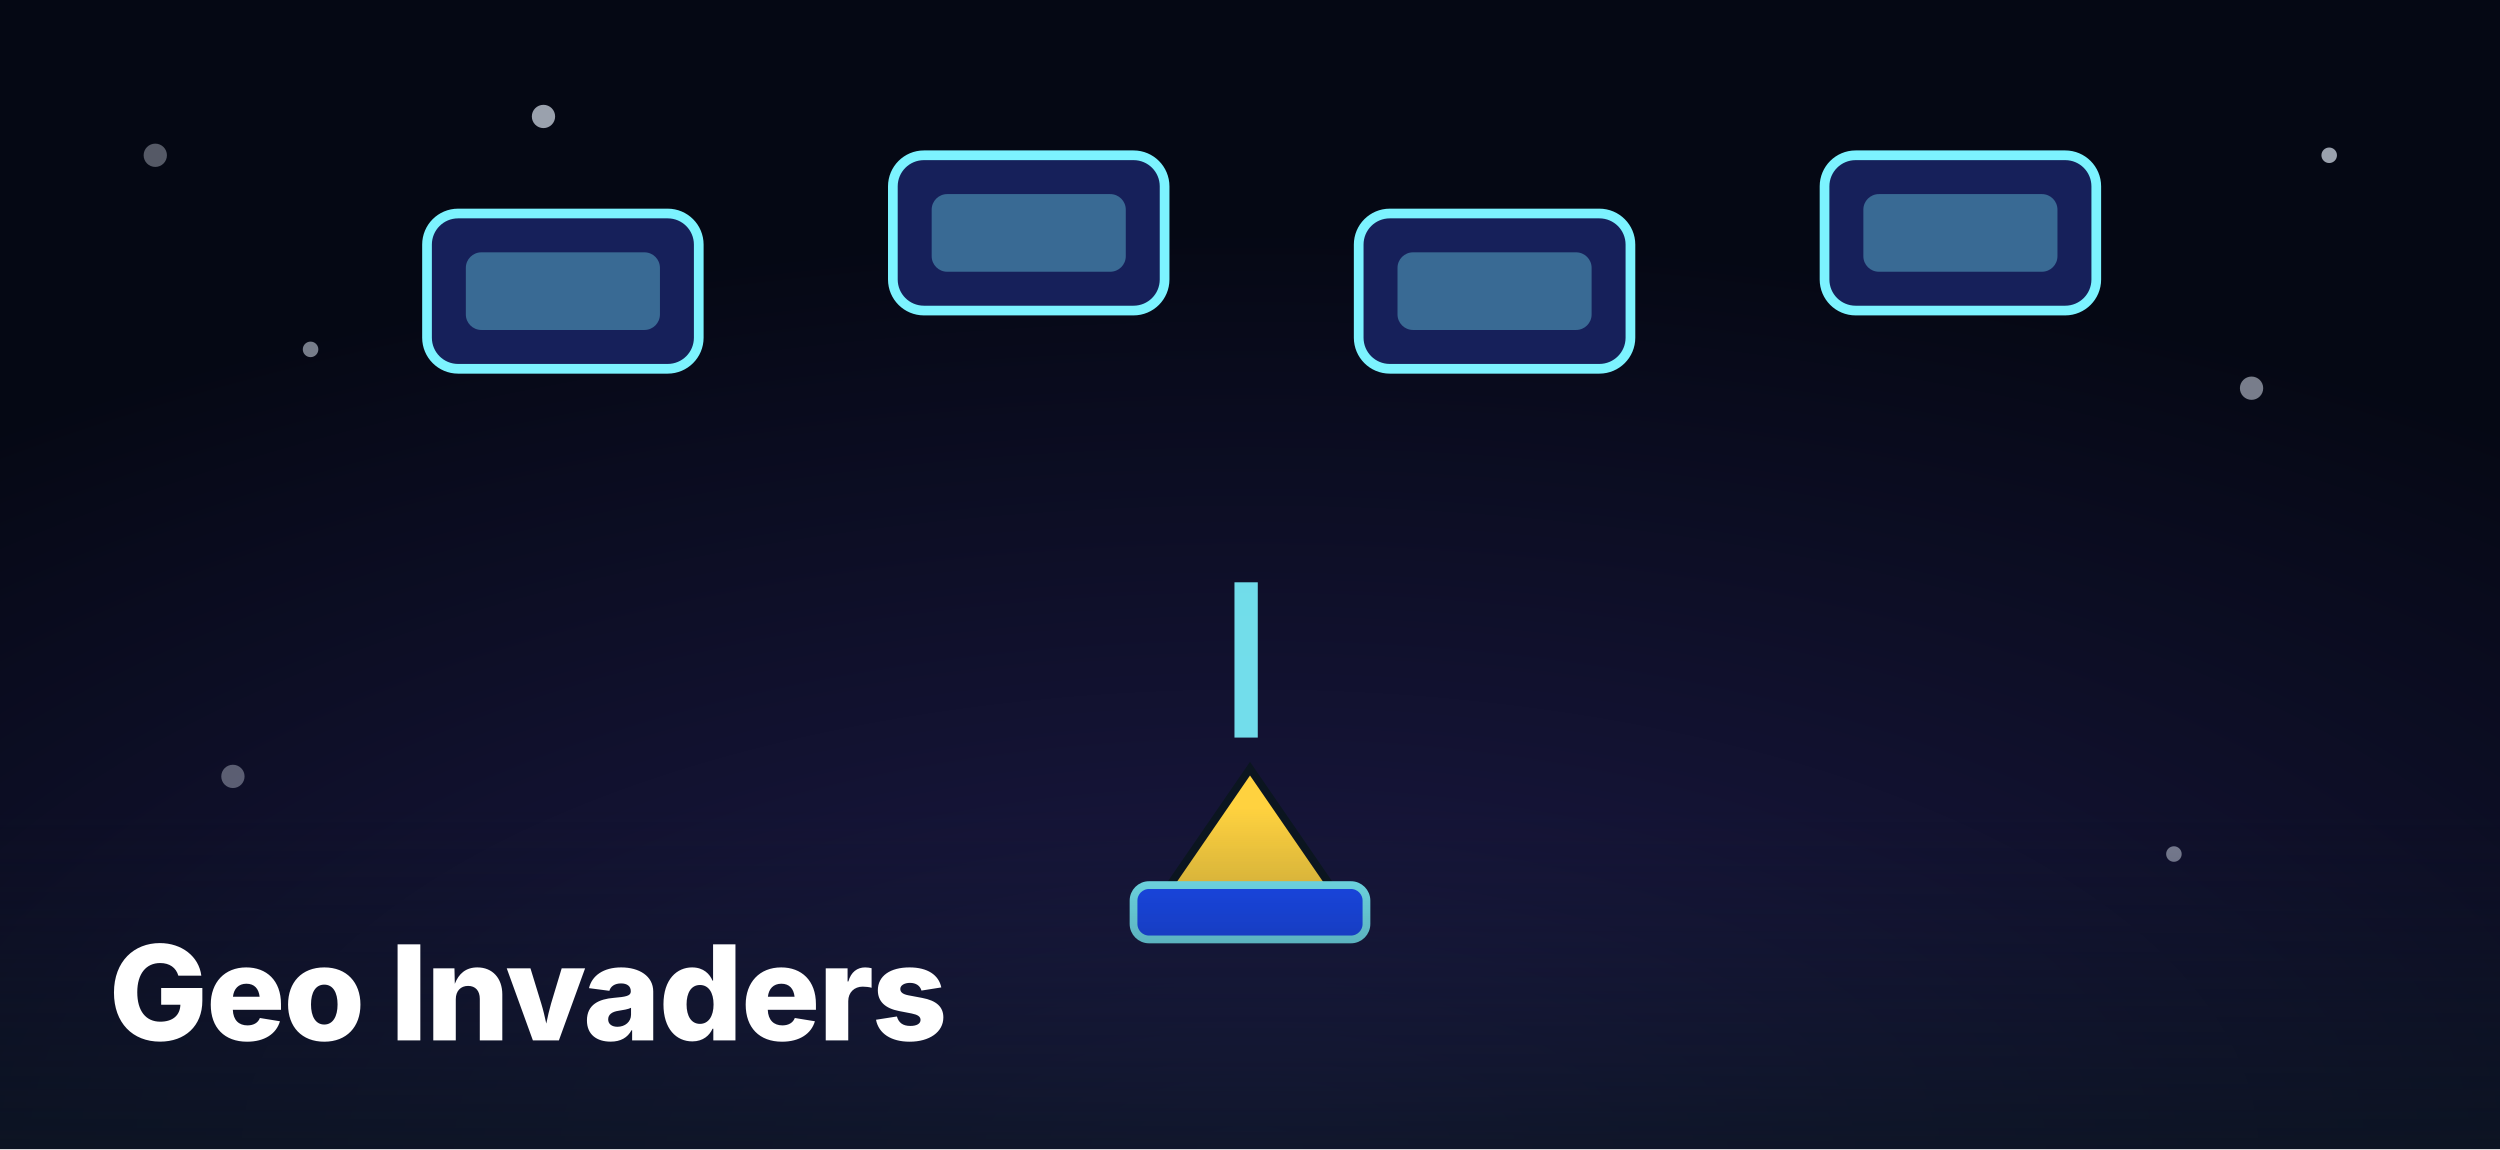
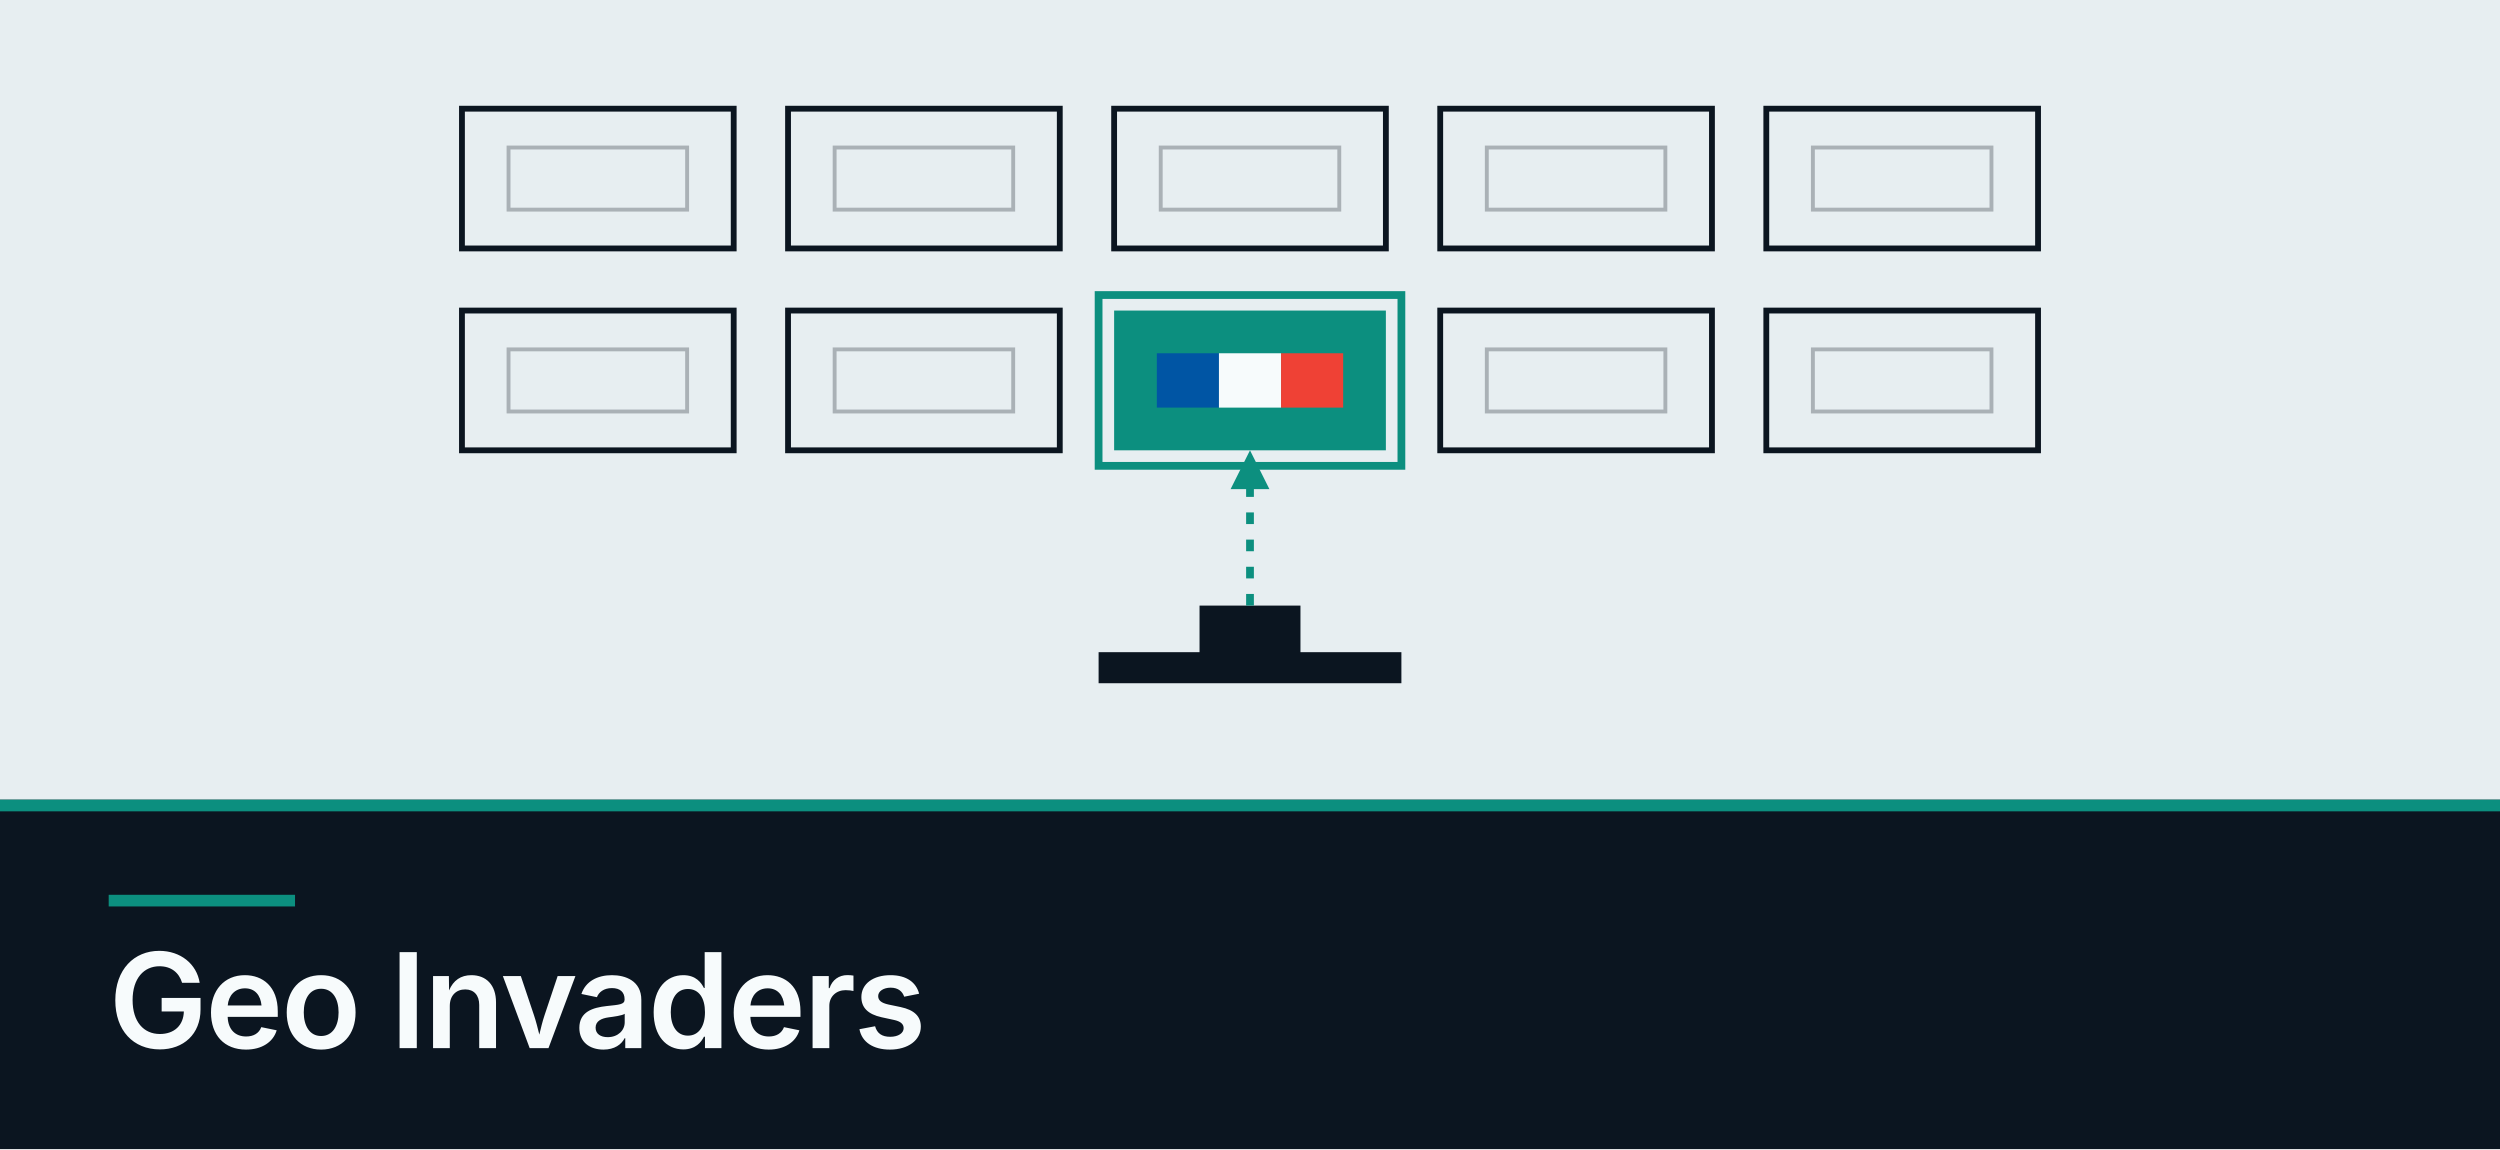
<svg xmlns="http://www.w3.org/2000/svg" viewBox="0 0 644 296" width="644" height="296" role="img" aria-label="Geo Invaders">
-   <defs>
-     <radialGradient id="bg" cx="50%" cy="100%" r="80%">
-       <stop offset="0%" stop-color="#1E1B4B" />
-       <stop offset="100%" stop-color="#050814" />
-     </radialGradient>
-   </defs>
-   <rect width="644" height="296" fill="url(#bg)" />
-   <circle cx="40" cy="40" r="3" fill="#EAF2FF" opacity="0.35" />
-   <circle cx="80" cy="90" r="2" fill="#EAF2FF" opacity="0.5" />
-   <circle cx="140" cy="30" r="3" fill="#EAF2FF" opacity="0.65" />
-   <circle cx="520" cy="50" r="2" fill="#EAF2FF" opacity="0.35" />
-   <circle cx="580" cy="100" r="3" fill="#EAF2FF" opacity="0.5" />
-   <circle cx="600" cy="40" r="2" fill="#EAF2FF" opacity="0.65" />
-   <circle cx="60" cy="200" r="3" fill="#EAF2FF" opacity="0.35" />
-   <circle cx="560" cy="220" r="2" fill="#EAF2FF" opacity="0.5" />
-   <g transform="translate(110,55)">
-     <rect width="70" height="40" rx="8" fill="#16205A" stroke="#7CF3FF" stroke-width="2.5" />
-     <rect x="10" y="10" width="50" height="20" rx="4" fill="#7CF3FF" opacity=".35" />
+   <rect width="644" height="296" fill="#E7EEF1" />
+   <rect x="0" y="206" width="644" height="90" fill="#0B1520" />
+   <rect x="0" y="206" width="644" height="3" fill="#0C8F7F" />
+   <g fill="none" stroke="#0B1520" stroke-width="1.5">
+     <rect x="119" y="28" width="70" height="36" />
+     <rect x="203" y="28" width="70" height="36" />
+     <rect x="287" y="28" width="70" height="36" />
+     <rect x="371" y="28" width="70" height="36" />
+     <rect x="455" y="28" width="70" height="36" />
+     <rect x="119" y="80" width="70" height="36" />
+     <rect x="203" y="80" width="70" height="36" />
+     <rect x="371" y="80" width="70" height="36" />
+     <rect x="455" y="80" width="70" height="36" />
  </g>
-   <g transform="translate(230,40)">
-     <rect width="70" height="40" rx="8" fill="#16205A" stroke="#7CF3FF" stroke-width="2.5" />
-     <rect x="10" y="10" width="50" height="20" rx="4" fill="#7CF3FF" opacity=".35" />
+   <g fill="none" stroke="#0B1520" stroke-opacity="0.28" stroke-width="1">
+     <rect x="131" y="38" width="46" height="16" />
+     <rect x="215" y="38" width="46" height="16" />
+     <rect x="299" y="38" width="46" height="16" />
+     <rect x="383" y="38" width="46" height="16" />
+     <rect x="467" y="38" width="46" height="16" />
+     <rect x="131" y="90" width="46" height="16" />
+     <rect x="215" y="90" width="46" height="16" />
+     <rect x="383" y="90" width="46" height="16" />
+     <rect x="467" y="90" width="46" height="16" />
  </g>
-   <g transform="translate(350,55)">
-     <rect width="70" height="40" rx="8" fill="#16205A" stroke="#7CF3FF" stroke-width="2.5" />
-     <rect x="10" y="10" width="50" height="20" rx="4" fill="#7CF3FF" opacity=".35" />
+   <rect x="283" y="76" width="78" height="44" fill="none" stroke="#0C8F7F" stroke-width="2" />
+   <rect x="287" y="80" width="70" height="36" fill="#0C8F7F" />
+   <g transform="translate(298,91)">
+     <rect width="16" height="14" fill="#0055A4" />
+     <rect x="16" width="16" height="14" fill="#F7FBFC" />
+     <rect x="32" width="16" height="14" fill="#EF4135" />
  </g>
-   <g transform="translate(470,40)">
-     <rect width="70" height="40" rx="8" fill="#16205A" stroke="#7CF3FF" stroke-width="2.5" />
-     <rect x="10" y="10" width="50" height="20" rx="4" fill="#7CF3FF" opacity=".35" />
-   </g>
-   <rect x="318" y="150" width="6" height="40" fill="#7CF3FF" opacity=".9" />
-   <path d="M300 230 L322 198 L344 230 Z" fill="#FFD23F" stroke="#0B1520" stroke-width="2" />
-   <rect x="292" y="228" width="60" height="14" rx="4" fill="#1B4DFF" stroke="#7CF3FF" stroke-width="2" />
-   <defs>
-     <linearGradient id="titleFade" x1="0" y1="0" x2="0" y2="1">
-       <stop offset="0%" stop-color="#0B1520" stop-opacity="0" />
-       <stop offset="100%" stop-color="#0B1520" stop-opacity="0.72" />
-     </linearGradient>
-   </defs>
-   <rect x="0" y="208" width="644" height="88" fill="url(#titleFade)" />
-   <text x="28" y="268" font-family="system-ui,-apple-system,BlinkMacSystemFont,Segoe UI,sans-serif" font-size="34" font-weight="800" fill="#FFFFFF" letter-spacing="-0.5">Geo Invaders</text>
+   <rect x="283" y="168" width="78" height="8" fill="#0B1520" />
+   <rect x="309" y="156" width="26" height="14" fill="#0B1520" />
+   <line x1="322" y1="156" x2="322" y2="120" stroke="#0C8F7F" stroke-width="2" stroke-dasharray="3 4" />
+   <polygon points="322,116 317,126 327,126" fill="#0C8F7F" />
+   <line x1="28" y1="232" x2="76" y2="232" stroke="#0C8F7F" stroke-width="3" />
+   <text x="28" y="270" font-family="Inter, 'Noto Sans', 'Segoe UI', Helvetica, Arial, sans-serif" font-size="34" font-weight="600" fill="#F7FBFC" letter-spacing="-0.6">Geo Invaders</text>
</svg>
